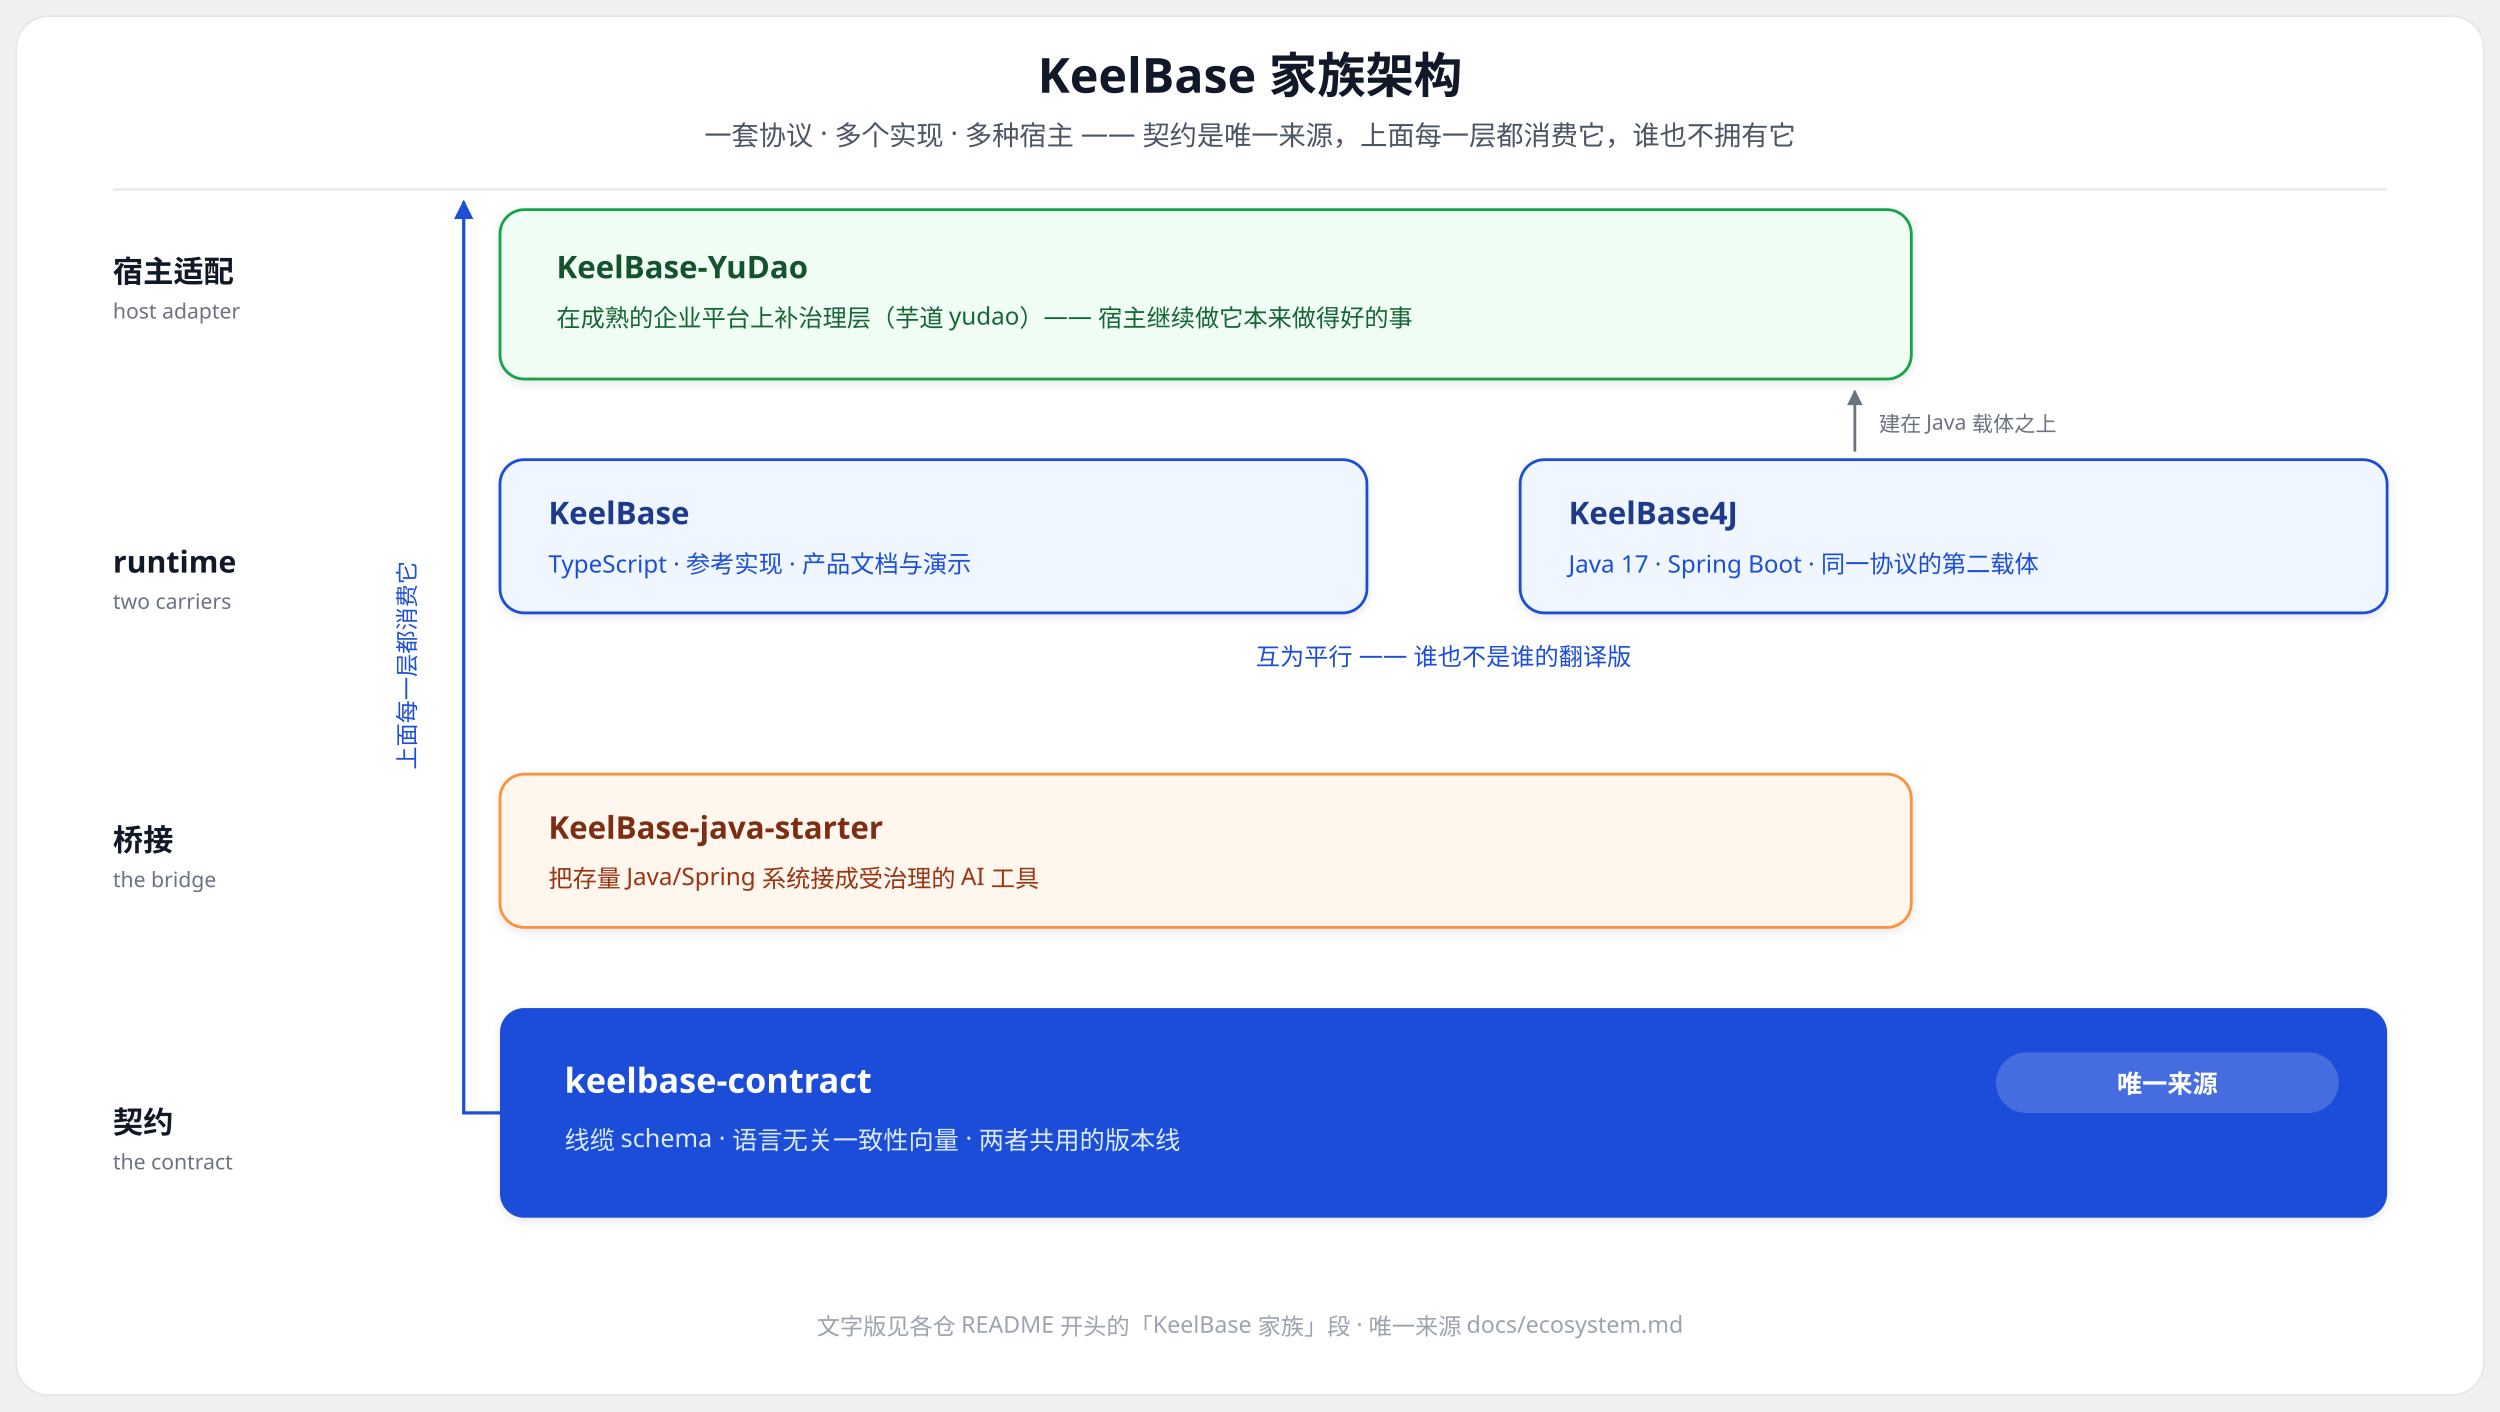
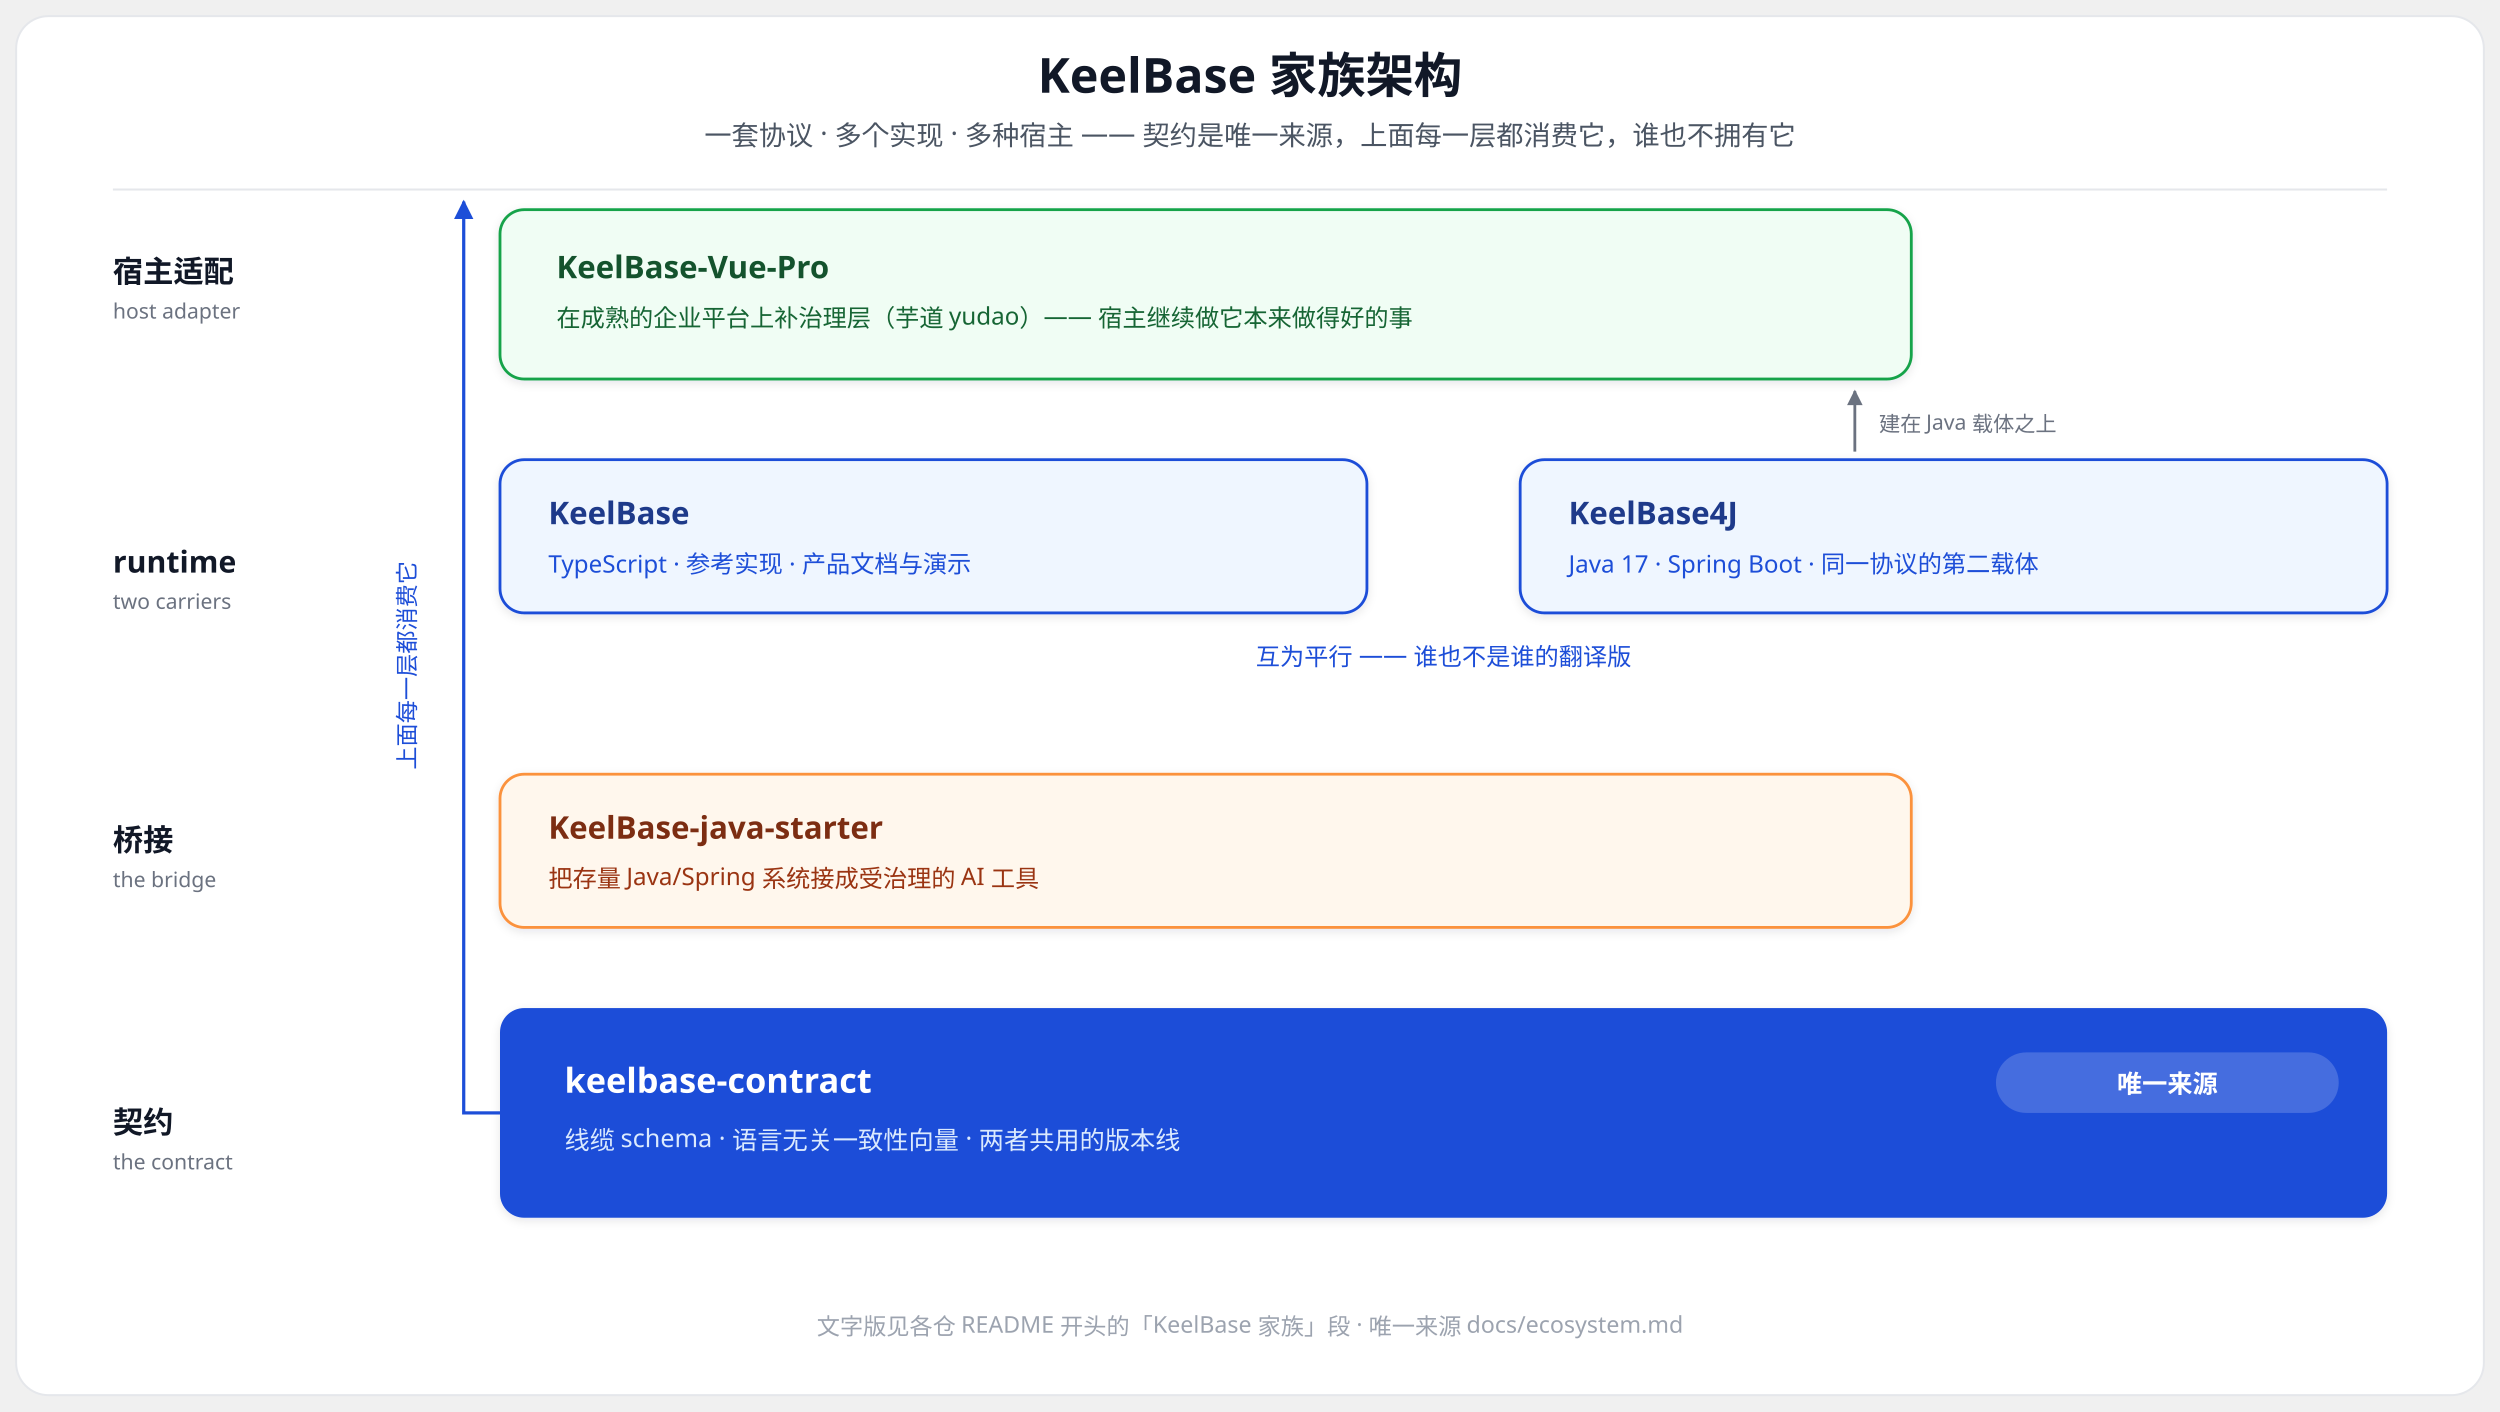
<svg xmlns="http://www.w3.org/2000/svg" width="1240" height="700" viewBox="0 0 1240 700" font-family="PingFang SC, Microsoft YaHei, Noto Sans SC, system-ui, sans-serif">
  <defs>
    <marker id="up" viewBox="0 0 10 10" refX="9" refY="5" markerWidth="6" markerHeight="6" orient="auto">
      <path d="M 0 0 L 10 5 L 0 10 z" fill="#1d4ed8" />
    </marker>
    <marker id="upg" viewBox="0 0 10 10" refX="9" refY="5" markerWidth="5.5" markerHeight="5.5" orient="auto">
      <path d="M 0 0 L 10 5 L 0 10 z" fill="#6b7280" />
    </marker>
    <filter id="soft" x="-6%" y="-14%" width="112%" height="132%">
      <feDropShadow dx="0" dy="1.5" stdDeviation="2.5" flood-color="#0f172a" flood-opacity="0.10" />
    </filter>
  </defs>
  <rect x="8" y="8" width="1224" height="684" rx="16" fill="#ffffff" stroke="#e5e7eb" />
  <text x="620" y="46" font-size="24" font-weight="700" fill="#111827" text-anchor="middle">KeelBase 家族架构</text>
  <text x="620" y="72" font-size="13.5" fill="#4b5563" text-anchor="middle">一套协议 · 多个实现 · 多种宿主 —— 契约是唯一来源，上面每一层都消费它，谁也不拥有它</text>
  <line x1="56" y1="94" x2="1184" y2="94" stroke="#e5e7eb" />
  <text x="56" y="140" font-size="15" font-weight="700" fill="#111827">宿主适配</text>
  <text x="56" y="158" font-size="10.5" fill="#6b7280">host adapter</text>
  <rect x="248" y="104" width="700" height="84" rx="12" fill="#f0fdf4" stroke="#16a34a" stroke-width="1.4" filter="url(#soft)" />
-   <text x="276" y="138" font-size="15.5" font-weight="700" fill="#14532d">KeelBase-YuDao</text>
+   <text x="276" y="138" font-size="15.5" font-weight="700" fill="#14532d">KeelBase-Vue-Pro</text>
  <text x="276" y="162" font-size="12" fill="#166534">在成熟的企业平台上补治理层（芋道 yudao）—— 宿主继续做它本来做得好的事</text>
  <text x="56" y="284" font-size="15" font-weight="700" fill="#111827">runtime</text>
  <text x="56" y="302" font-size="10.5" fill="#6b7280">two carriers</text>
  <rect x="248" y="228" width="430" height="76" rx="12" fill="#eff6ff" stroke="#1d4ed8" stroke-width="1.4" filter="url(#soft)" />
  <text x="272" y="260" font-size="15.5" font-weight="700" fill="#1e3a8a">KeelBase</text>
  <text x="272" y="284" font-size="12" fill="#1d4ed8">TypeScript · 参考实现 · 产品文档与演示</text>
  <rect x="754" y="228" width="430" height="76" rx="12" fill="#eff6ff" stroke="#1d4ed8" stroke-width="1.4" filter="url(#soft)" />
  <text x="778" y="260" font-size="15.5" font-weight="700" fill="#1e3a8a">KeelBase4J</text>
  <text x="778" y="284" font-size="12" fill="#1d4ed8">Java 17 · Spring Boot · 同一协议的第二载体</text>
  <text x="716" y="330" font-size="12" fill="#1d4ed8" text-anchor="middle">互为平行 —— 谁也不是谁的翻译版</text>
  <path d="M 920 224 L 920 194" fill="none" stroke="#6b7280" stroke-width="1.4" marker-end="url(#upg)" />
  <text x="932" y="214" font-size="10.5" fill="#6b7280">建在 Java 载体之上</text>
  <text x="56" y="422" font-size="15" font-weight="700" fill="#111827">桥接</text>
  <text x="56" y="440" font-size="10.5" fill="#6b7280">the bridge</text>
  <rect x="248" y="384" width="700" height="76" rx="12" fill="#fff7ed" stroke="#fb923c" stroke-width="1.4" filter="url(#soft)" />
  <text x="272" y="416" font-size="15.5" font-weight="700" fill="#7c2d12">KeelBase-java-starter</text>
  <text x="272" y="440" font-size="12" fill="#9a3412">把存量 Java/Spring 系统接成受治理的 AI 工具</text>
  <text x="56" y="562" font-size="15" font-weight="700" fill="#111827">契约</text>
  <text x="56" y="580" font-size="10.5" fill="#6b7280">the contract</text>
  <rect x="248" y="500" width="936" height="104" rx="12" fill="#1d4ed8" filter="url(#soft)" />
  <text x="280" y="542" font-size="17" font-weight="700" fill="#ffffff">keelbase-contract</text>
  <text x="280" y="570" font-size="12.5" fill="#dbeafe">线缆 schema · 语言无关一致性向量 · 两者共用的版本线</text>
  <rect x="990" y="522" width="170" height="30" rx="15" fill="#ffffff" fill-opacity="0.18" />
  <text x="1075" y="542" font-size="12.5" font-weight="700" fill="#ffffff" text-anchor="middle">唯一来源</text>
  <path d="M 248 552 L 230 552 L 230 100" fill="none" stroke="#1d4ed8" stroke-width="1.6" marker-end="url(#up)" />
  <text transform="rotate(-90 206 330)" x="206" y="330" font-size="11.5" fill="#1d4ed8" text-anchor="middle">上面每一层都消费它</text>
  <text x="620" y="662" font-size="11.5" fill="#9ca3af" text-anchor="middle">文字版见各仓 README 开头的「KeelBase 家族」段 · 唯一来源 docs/ecosystem.md</text>
</svg>
